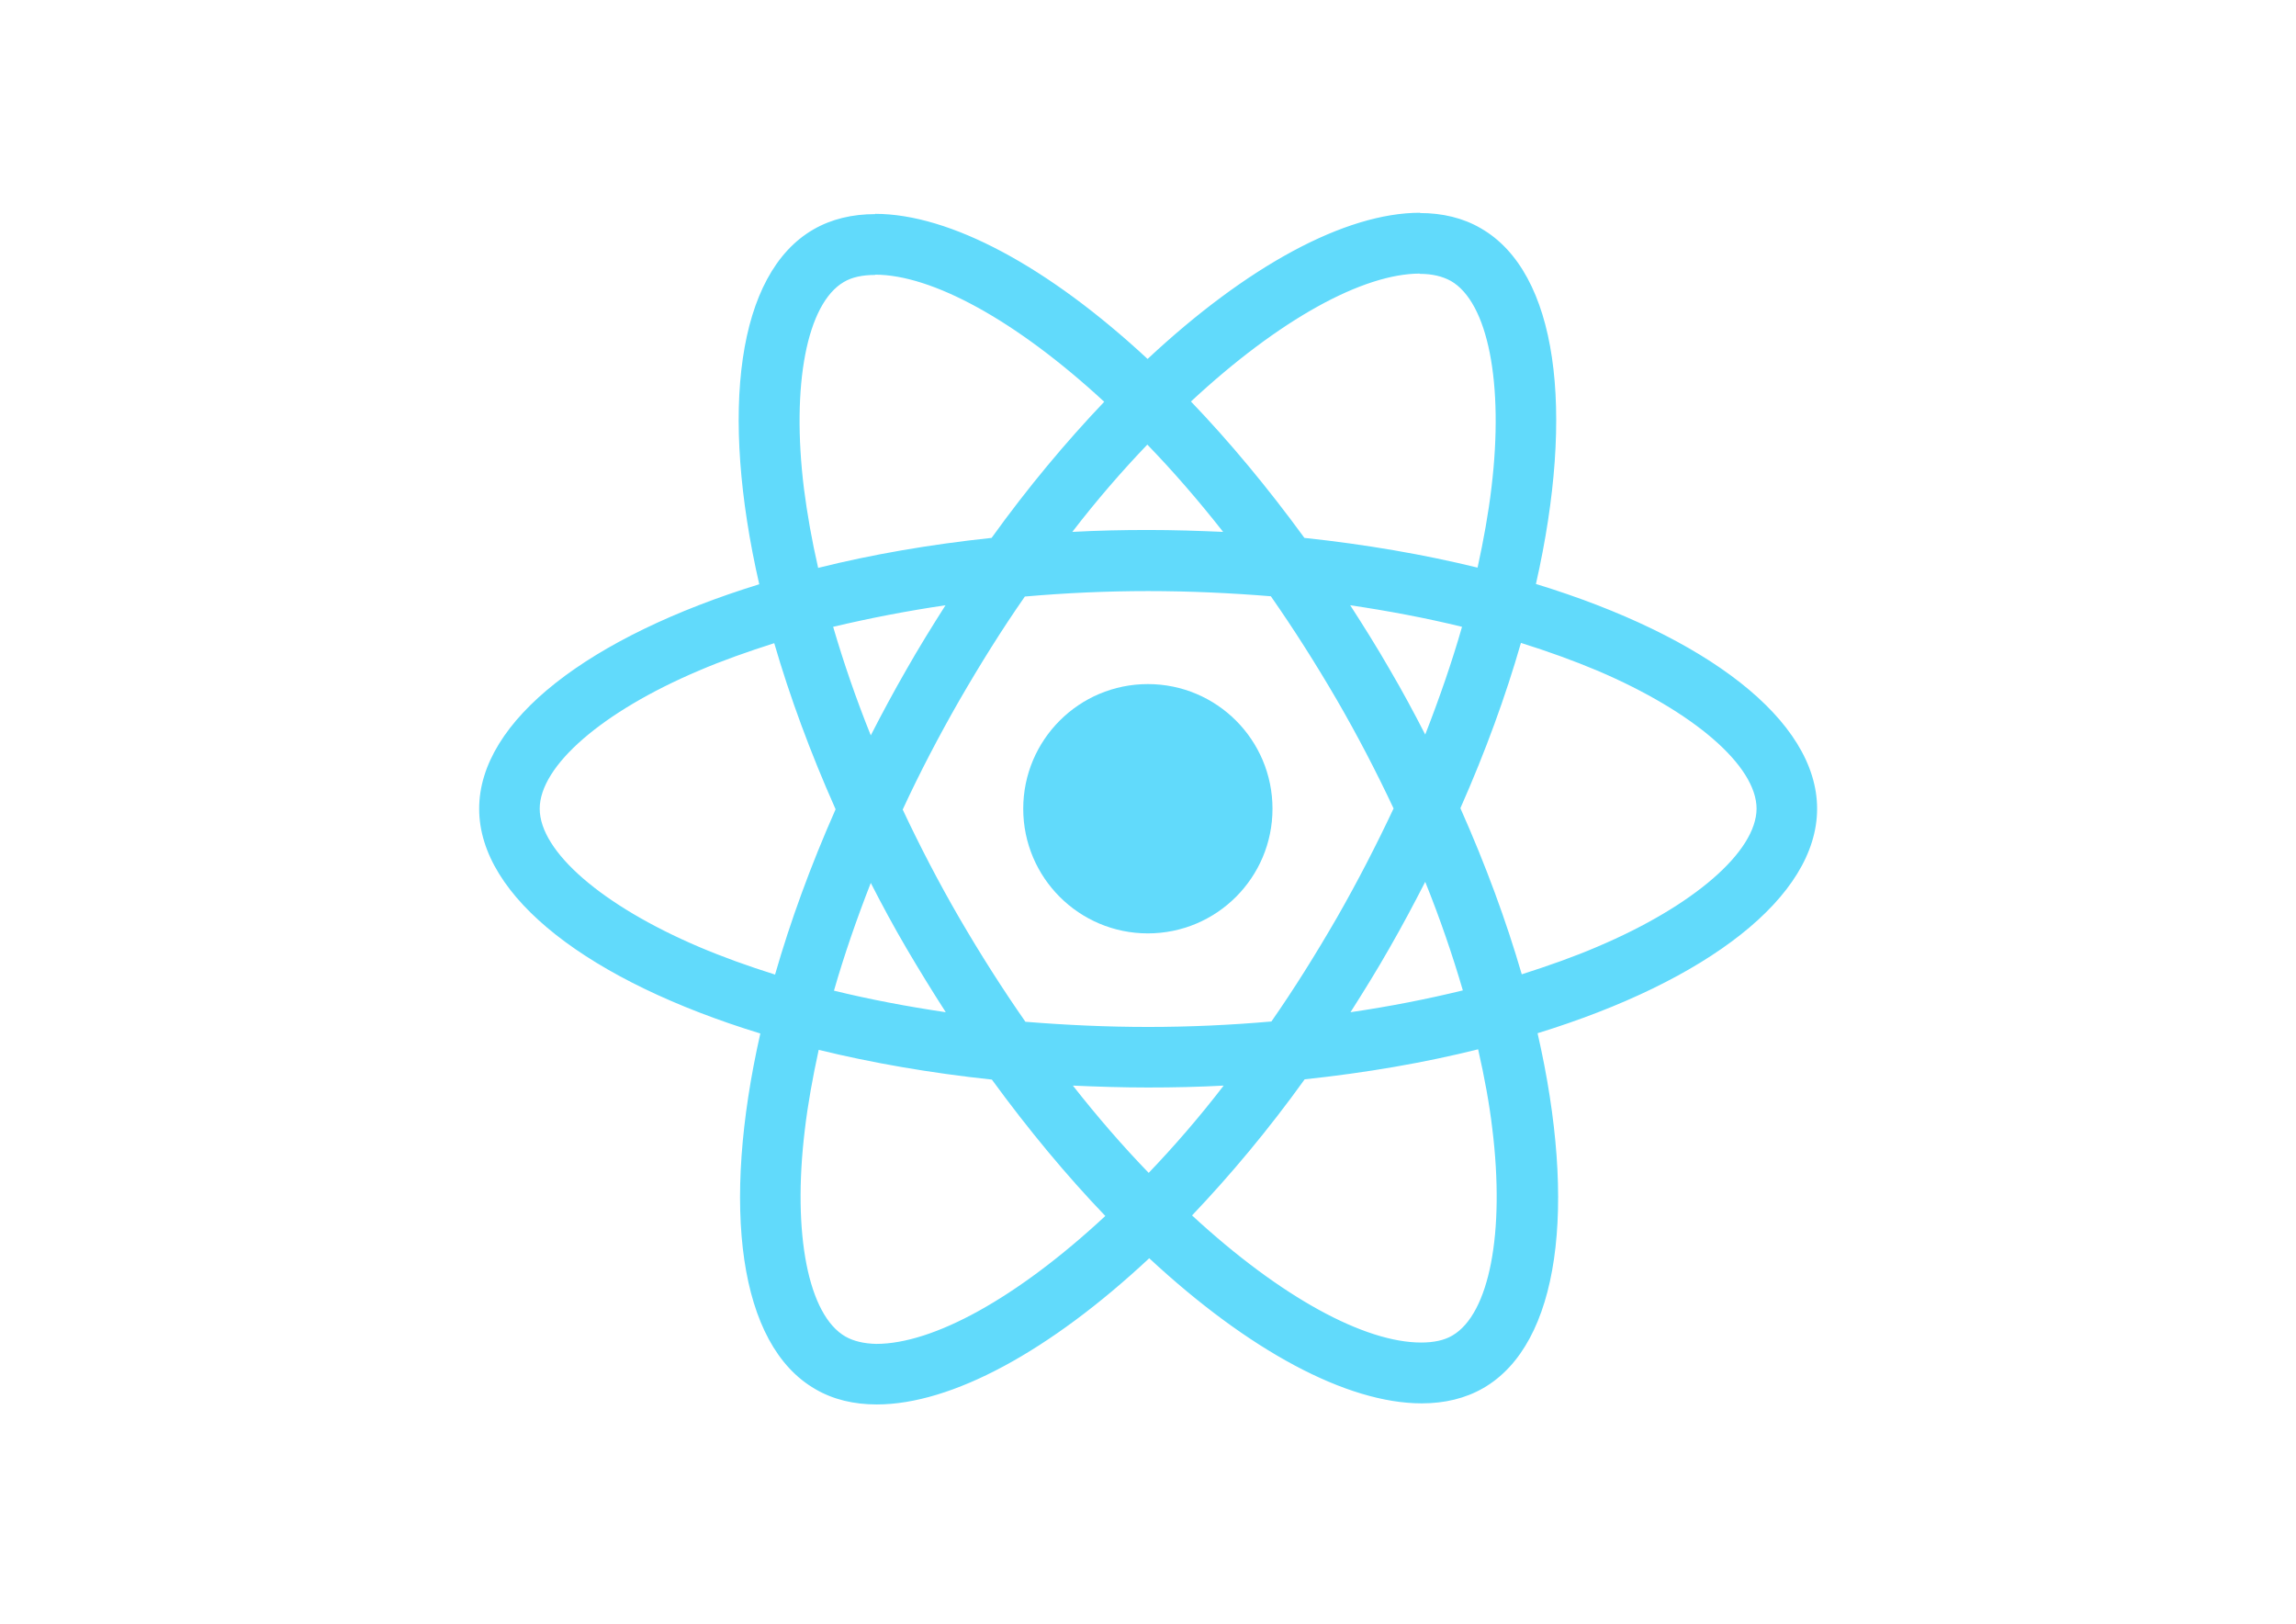
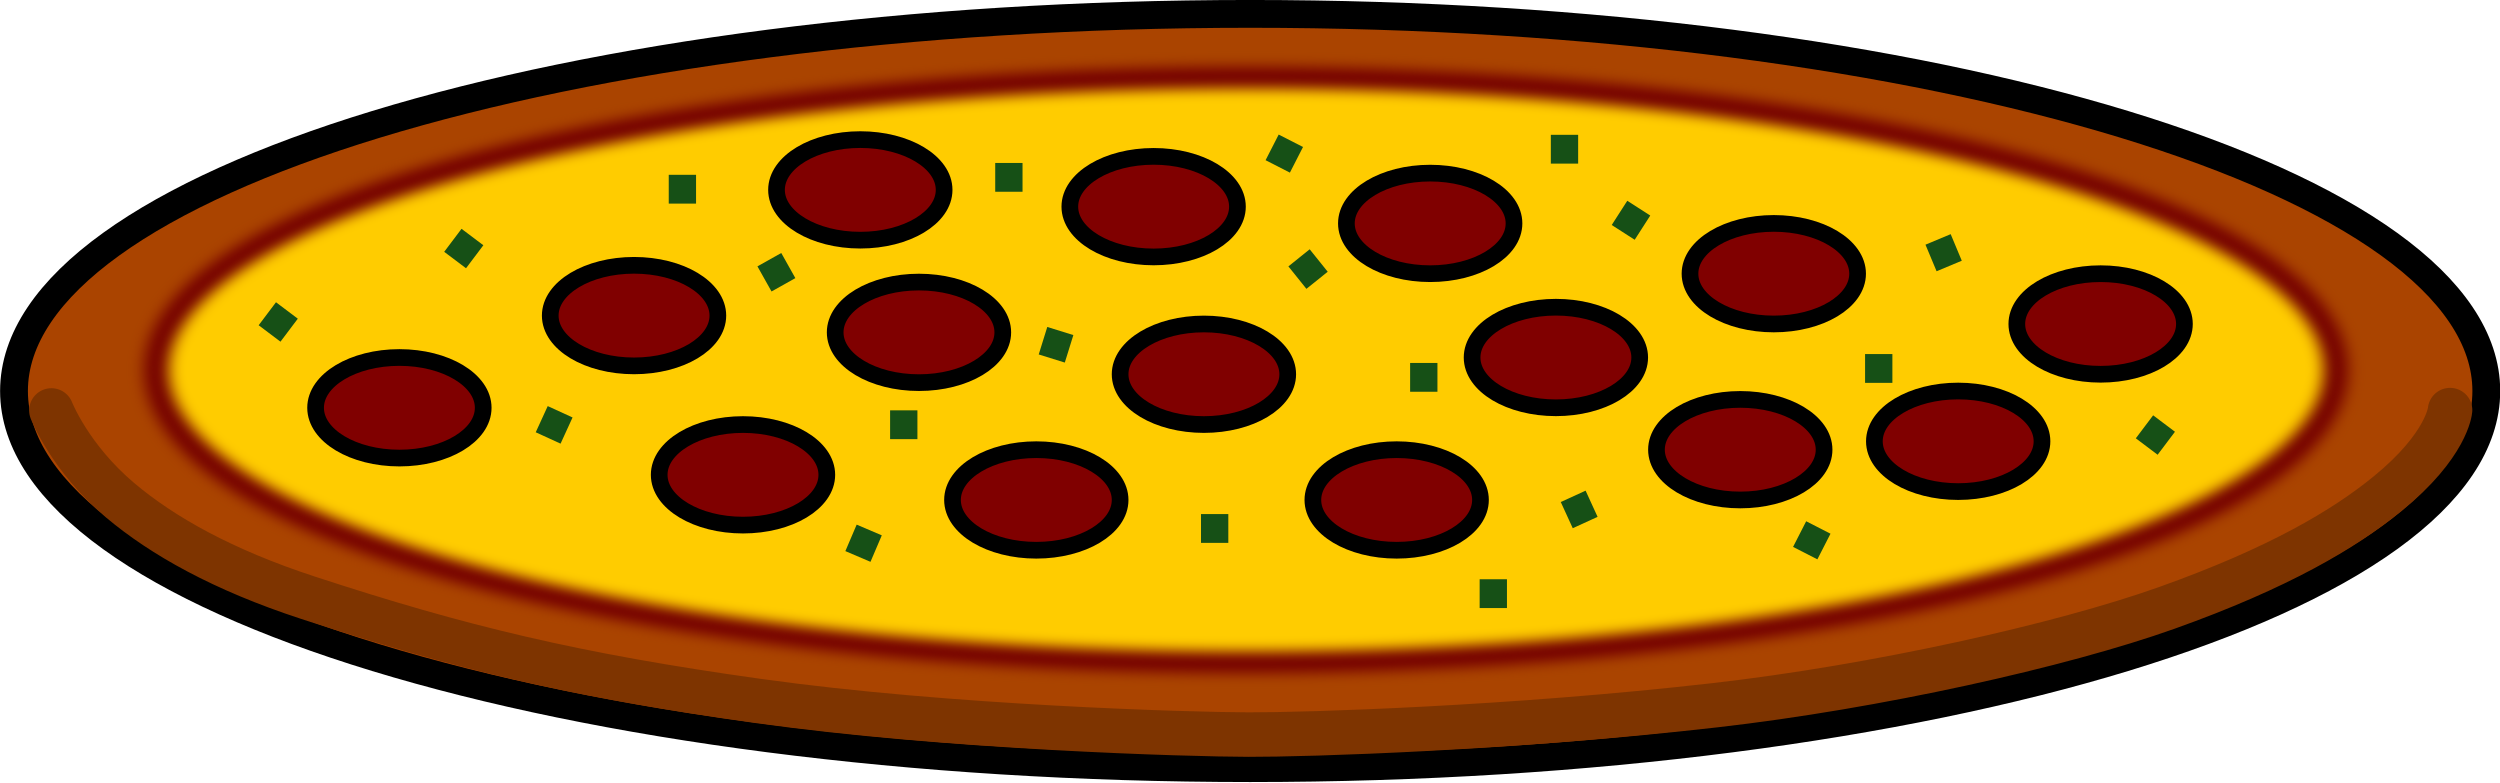
- <svg xmlns="http://www.w3.org/2000/svg" viewBox="0 0 841.9 595.3">
-   <g fill="#61DAFB">
-     <path d="M666.3 296.5c0-32.5-40.7-63.3-103.1-82.4 14.4-63.6 8-114.2-20.2-130.4-6.5-3.8-14.1-5.6-22.4-5.6v22.3c4.6 0 8.3.9 11.4 2.6 13.6 7.8 19.5 37.5 14.9 75.7-1.1 9.4-2.9 19.3-5.1 29.4-19.6-4.8-41-8.5-63.5-10.9-13.5-18.5-27.5-35.3-41.6-50 32.6-30.3 63.2-46.9 84-46.9V78c-27.5 0-63.5 19.6-99.9 53.6-36.4-33.8-72.4-53.2-99.9-53.2v22.3c20.7 0 51.4 16.5 84 46.6-14 14.7-28 31.4-41.3 49.9-22.6 2.4-44 6.1-63.6 11-2.3-10-4-19.7-5.2-29-4.7-38.2 1.1-67.9 14.6-75.8 3-1.8 6.9-2.6 11.5-2.6V78.5c-8.4 0-16 1.8-22.6 5.6-28.1 16.2-34.4 66.7-19.9 130.1-62.2 19.2-102.7 49.9-102.7 82.3 0 32.5 40.7 63.3 103.1 82.4-14.4 63.6-8 114.2 20.2 130.4 6.5 3.8 14.1 5.6 22.5 5.6 27.5 0 63.5-19.6 99.9-53.6 36.4 33.8 72.4 53.2 99.9 53.2 8.4 0 16-1.8 22.6-5.6 28.1-16.2 34.4-66.7 19.9-130.1 62-19.1 102.5-49.9 102.5-82.3zm-130.2-66.7c-3.7 12.9-8.3 26.2-13.5 39.5-4.1-8-8.4-16-13.1-24-4.6-8-9.5-15.8-14.4-23.4 14.2 2.1 27.9 4.7 41 7.9zm-45.8 106.5c-7.8 13.5-15.8 26.3-24.1 38.2-14.9 1.3-30 2-45.2 2-15.1 0-30.2-.7-45-1.9-8.3-11.9-16.4-24.6-24.2-38-7.6-13.1-14.5-26.4-20.8-39.8 6.2-13.4 13.2-26.8 20.7-39.9 7.8-13.5 15.8-26.3 24.1-38.2 14.9-1.3 30-2 45.2-2 15.1 0 30.2.7 45 1.9 8.3 11.9 16.4 24.6 24.2 38 7.6 13.1 14.5 26.4 20.8 39.8-6.3 13.4-13.2 26.8-20.7 39.9zm32.3-13c5.4 13.4 10 26.8 13.8 39.8-13.1 3.2-26.9 5.9-41.2 8 4.9-7.7 9.8-15.6 14.4-23.7 4.6-8 8.9-16.1 13-24.1zM421.2 430c-9.3-9.6-18.6-20.3-27.8-32 9 .4 18.2.7 27.5.7 9.4 0 18.7-.2 27.8-.7-9 11.7-18.3 22.4-27.5 32zm-74.4-58.9c-14.2-2.1-27.9-4.7-41-7.9 3.7-12.9 8.3-26.2 13.5-39.5 4.1 8 8.4 16 13.1 24 4.7 8 9.5 15.8 14.4 23.4zM420.7 163c9.3 9.6 18.6 20.3 27.8 32-9-.4-18.2-.7-27.5-.7-9.4 0-18.7.2-27.8.7 9-11.7 18.3-22.4 27.5-32zm-74 58.9c-4.9 7.7-9.8 15.6-14.4 23.7-4.6 8-8.9 16-13 24-5.4-13.4-10-26.8-13.8-39.8 13.1-3.1 26.9-5.8 41.2-7.9zm-90.5 125.2c-35.4-15.1-58.3-34.9-58.3-50.6 0-15.7 22.9-35.6 58.3-50.6 8.6-3.7 18-7 27.7-10.1 5.7 19.6 13.2 40 22.5 60.9-9.2 20.8-16.6 41.1-22.2 60.6-9.9-3.1-19.3-6.5-28-10.2zM310 490c-13.6-7.8-19.5-37.5-14.9-75.7 1.1-9.4 2.9-19.3 5.1-29.4 19.6 4.8 41 8.5 63.5 10.9 13.5 18.5 27.5 35.3 41.6 50-32.6 30.3-63.2 46.9-84 46.9-4.5-.1-8.3-1-11.3-2.7zm237.2-76.2c4.7 38.2-1.1 67.9-14.6 75.8-3 1.8-6.9 2.6-11.5 2.6-20.7 0-51.4-16.5-84-46.6 14-14.7 28-31.4 41.3-49.9 22.6-2.4 44-6.1 63.6-11 2.3 10.1 4.1 19.8 5.2 29.1zm38.5-66.7c-8.6 3.7-18 7-27.7 10.1-5.7-19.6-13.2-40-22.5-60.9 9.2-20.8 16.6-41.1 22.2-60.6 9.9 3.1 19.3 6.5 28.1 10.2 35.4 15.1 58.3 34.9 58.3 50.6-.1 15.7-23 35.6-58.4 50.6zM320.8 78.4z" />
-     <circle cx="420.9" cy="296.5" r="45.7" />
-     <path d="M520.5 78.1z" />
+ <svg xmlns="http://www.w3.org/2000/svg" id="svg4660" viewBox="0 0 449.5 140.62" version="1.1" viewbox="0 0 449.5 140.625">
+   <defs id="defs4662">
+     <filter id="filter4126" color-interpolation-filters="sRGB">
+       <feGaussianBlur id="feGaussianBlur4128" stdDeviation="1.503" />
+     </filter>
+   </defs>
+   <g id="layer1" transform="translate(-140.96 -433.49)">
+     <g id="g4567" transform="translate(-1075.4 -233.36)">
+       <path id="path3330" style="stroke-linejoin:round;stroke:#000000;stroke-linecap:round;stroke-width:5;fill:#aa4400" d="m1637.9 705.21c0 37.449-99.507 67.807-222.26 67.807s-222.26-30.358-222.26-67.807 99.507-67.807 222.26-67.807 222.26 30.358 222.26 67.807z" transform="translate(25.497 31.943)" />
+       <path id="path3330-1" style="stroke-linejoin:round;filter:url(#filter4126);stroke:#750000;stroke-linecap:round;stroke-width:5;fill:#ffcc00" d="m1637.9 705.21c0 37.449-99.507 67.807-222.26 67.807s-222.26-30.358-222.26-67.807 99.507-67.807 222.26-67.807 222.26 30.358 222.26 67.807z" transform="matrix(.88142 0 0 .77496 192.64 186.87)" />
+       <path id="path4131" style="stroke-linejoin:round;stroke:#000000;stroke-linecap:round;stroke-width:3;fill:#800000" d="m1467.6 678.09c0 4.993-6.746 9.041-15.068 9.041-8.322 0-15.068-4.048-15.068-9.041 0-4.993 6.746-9.041 15.068-9.041 8.322 0 15.068 4.048 15.068 9.041z" transform="translate(20.977 28.929)" />
+       <path id="path4131-7" style="stroke-linejoin:round;stroke:#000000;stroke-linecap:round;stroke-width:3;fill:#800000" d="m1467.6 678.09c0 4.993-6.746 9.041-15.068 9.041-8.322 0-15.068-4.048-15.068-9.041 0-4.993 6.746-9.041 15.068-9.041 8.322 0 15.068 4.048 15.068 9.041z" transform="translate(-28.748 25.916)" />
+       <path id="path4131-4" style="stroke-linejoin:round;stroke:#000000;stroke-linecap:round;stroke-width:3;fill:#800000" d="m1467.6 678.09c0 4.993-6.746 9.041-15.068 9.041-8.322 0-15.068-4.048-15.068-9.041 0-4.993 6.746-9.041 15.068-9.041 8.322 0 15.068 4.048 15.068 9.041z" transform="translate(-19.707 56.052)" />
+       <path id="path4131-0" style="stroke-linejoin:round;stroke:#000000;stroke-linecap:round;stroke-width:3;fill:#800000" d="m1467.6 678.09c0 4.993-6.746 9.041-15.068 9.041-8.322 0-15.068-4.048-15.068-9.041 0-4.993 6.746-9.041 15.068-9.041 8.322 0 15.068 4.048 15.068 9.041z" transform="translate(-70.939 48.518)" />
+       <path id="path4131-9" style="stroke-linejoin:round;stroke:#000000;stroke-linecap:round;stroke-width:3;fill:#800000" d="m1467.6 678.09c0 4.993-6.746 9.041-15.068 9.041-8.322 0-15.068-4.048-15.068-9.041 0-4.993 6.746-9.041 15.068-9.041 8.322 0 15.068 4.048 15.068 9.041z" transform="translate(-122.17 45.504)" />
+       <path id="path4131-48" style="stroke-linejoin:round;stroke:#000000;stroke-linecap:round;stroke-width:3;fill:#800000" d="m1467.6 678.09c0 4.993-6.746 9.041-15.068 9.041-8.322 0-15.068-4.048-15.068-9.041 0-4.993 6.746-9.041 15.068-9.041 8.322 0 15.068 4.048 15.068 9.041z" transform="translate(-102.58 74.134)" />
+       <path id="path4131-8" style="stroke-linejoin:round;stroke:#000000;stroke-linecap:round;stroke-width:3;fill:#800000" d="m1467.6 678.09c0 4.993-6.746 9.041-15.068 9.041-8.322 0-15.068-4.048-15.068-9.041 0-4.993 6.746-9.041 15.068-9.041 8.322 0 15.068 4.048 15.068 9.041z" transform="translate(-49.843 78.654)" />
+       <path id="path4131-2" style="stroke-linejoin:round;stroke:#000000;stroke-linecap:round;stroke-width:3;fill:#800000" d="m1467.6 678.09c0 4.993-6.746 9.041-15.068 9.041-8.322 0-15.068-4.048-15.068-9.041 0-4.993 6.746-9.041 15.068-9.041 8.322 0 15.068 4.048 15.068 9.041z" transform="translate(14.95 78.654)" />
+       <path id="path4131-45" style="stroke-linejoin:round;stroke:#000000;stroke-linecap:round;stroke-width:3;fill:#800000" d="m1467.6 678.09c0 4.993-6.746 9.041-15.068 9.041-8.322 0-15.068-4.048-15.068-9.041 0-4.993 6.746-9.041 15.068-9.041 8.322 0 15.068 4.048 15.068 9.041z" transform="translate(43.579 53.039)" />
+       <path id="path4131-5" style="stroke-linejoin:round;stroke:#000000;stroke-linecap:round;stroke-width:3;fill:#800000" d="m1467.6 678.09c0 4.993-6.746 9.041-15.068 9.041-8.322 0-15.068-4.048-15.068-9.041 0-4.993 6.746-9.041 15.068-9.041 8.322 0 15.068 4.048 15.068 9.041z" transform="translate(82.757 37.97)" />
+       <path id="path4131-1" style="stroke-linejoin:round;stroke:#000000;stroke-linecap:round;stroke-width:3;fill:#800000" d="m1467.6 678.09c0 4.993-6.746 9.041-15.068 9.041-8.322 0-15.068-4.048-15.068-9.041 0-4.993 6.746-9.041 15.068-9.041 8.322 0 15.068 4.048 15.068 9.041z" transform="translate(141.52 47.011)" />
+       <path id="path4131-71" style="stroke-linejoin:round;stroke:#000000;stroke-linecap:round;stroke-width:3;fill:#800000" d="m1467.6 678.09c0 4.993-6.746 9.041-15.068 9.041-8.322 0-15.068-4.048-15.068-9.041 0-4.993 6.746-9.041 15.068-9.041 8.322 0 15.068 4.048 15.068 9.041z" transform="translate(76.729 69.614)" />
+       <path id="path4131-15" style="stroke-linejoin:round;stroke:#000000;stroke-linecap:round;stroke-width:3;fill:#800000" d="m1467.6 678.09c0 4.993-6.746 9.041-15.068 9.041-8.322 0-15.068-4.048-15.068-9.041 0-4.993 6.746-9.041 15.068-9.041 8.322 0 15.068 4.048 15.068 9.041z" transform="translate(-81.487 22.902)" />
+       <path id="path4131-27" style="stroke-linejoin:round;stroke:#000000;stroke-linecap:round;stroke-width:3;fill:#800000" d="m1467.6 678.09c0 4.993-6.746 9.041-15.068 9.041-8.322 0-15.068-4.048-15.068-9.041 0-4.993 6.746-9.041 15.068-9.041 8.322 0 15.068 4.048 15.068 9.041z" transform="translate(-164.36 62.079)" />
+       <path id="path4131-6" style="stroke-linejoin:round;stroke:#000000;stroke-linecap:round;stroke-width:3;fill:#800000" d="m1467.6 678.09c0 4.993-6.746 9.041-15.068 9.041-8.322 0-15.068-4.048-15.068-9.041 0-4.993 6.746-9.041 15.068-9.041 8.322 0 15.068 4.048 15.068 9.041z" transform="translate(115.91 68.107)" />
+       <path id="path4346" d="m1225.6 740.65s3.329 8.561 12.402 16.183c7.581 6.369 18.346 12.453 33.708 17.481 27.326 8.944 47.731 13.92 81.005 18.574 34.348 4.804 77.618 6.013 88.094 6.041s47.078-1.071 83.918-5.28c28.929-3.305 62.216-10.72 81.271-17.517 20.112-7.175 31.85-14.144 39.647-20.505 10.748-8.767 11.236-15.041 11.236-15.041" style="stroke:#7e3400;stroke-linecap:round;stroke-width:8;fill:none" />
+       <rect id="rect4403" style="fill:#165016" rx="0" ry="9.596" height="5.178" width="4.911" y="698.28" x="1336.6" />
+       <rect id="rect4403-1" ry="9.596" style="fill:#165016" rx="0" transform="rotate(-29.285)" height="5.178" width="4.911" y="1285" x="830.07" />
+       <rect id="rect4403-2" style="fill:#165016" rx="0" ry="9.596" height="5.178" width="4.911" y="740.63" x="1376.4" />
+       <rect id="rect4403-3" ry="9.596" style="fill:#165016" rx="0" transform="matrix(.90922 .41631 -.41631 .90922 0 0)" height="5.178" width="4.911" y="125.32" x="1503.5" />
+       <rect id="rect4403-34" ry="9.596" style="fill:#165016" rx="0" transform="rotate(23.117)" height="5.178" width="4.911" y="162.03" x="1559.2" />
+       <rect id="rect4403-11" ry="9.596" style="fill:#165016" rx="0" transform="rotate(17.279)" height="5.178" width="4.911" y="275.67" x="1556.8" />
+       <rect id="rect4403-38" style="fill:#165016" rx="0" ry="9.596" height="5.178" width="4.911" y="696.15" x="1395.3" />
+       <rect id="rect4403-7" ry="9.596" style="fill:#165016" rx="0" transform="matrix(.8903 .45537 -.45537 .8903 0 0)" height="5.178" width="4.911" y="-43.352" x="1602.3" />
+       <rect id="rect4403-4" ry="9.596" style="fill:#165016" rx="0" transform="rotate(-38.753)" height="5.178" width="4.911" y="1463.8" x="681.83" />
+       <rect id="rect4403-27" style="fill:#165016" rx="0" ry="9.596" height="5.178" width="4.911" y="732.11" x="1469.9" />
+       <rect id="rect4403-79" style="fill:#165016" rx="0" ry="9.596" height="5.178" width="4.911" y="759.28" x="1432.3" />
+       <rect id="rect4403-31" ry="9.596" style="fill:#165016" rx="0" transform="matrix(.90922 -.41631 .41631 .90922 0 0)" height="5.178" width="4.911" y="1311.6" x="1045.9" />
+       <rect id="rect4403-9" ry="9.596" style="fill:#165016" rx="0" transform="matrix(.84135 .54048 -.54048 .84135 0 0)" height="5.178" width="4.911" y="-224.13" x="1649.5" />
+       <rect id="rect4403-8" style="fill:#165016" rx="0" ry="9.596" height="5.178" width="4.911" y="691.09" x="1495.2" />
+       <rect id="rect4403-6" ry="9.596" style="fill:#165016" rx="0" transform="rotate(-22.691)" height="5.178" width="4.911" y="1258.6" x="1167.4" />
+       <rect id="rect4403-5" style="fill:#165016" rx="0" ry="9.596" height="5.178" width="4.911" y="730.51" x="1551.7" />
+       <rect id="rect4403-0" ry="9.596" style="fill:#165016" rx="0" transform="matrix(.8903 .45537 -.45537 .8903 0 0)" height="5.178" width="4.911" y="-24.637" x="1718.4" />
+       <rect id="rect4403-28" style="fill:#165016" rx="0" ry="9.596" height="5.178" width="4.911" y="771" x="1482.4" />
+       <rect id="rect4403-60" ry="9.596" style="fill:#165016" rx="0" transform="rotate(36.995)" height="5.178" width="4.911" y="-216.41" x="1463.8" />
+       <rect id="rect4403-60-2" ry="9.596" style="fill:#165016" rx="0" transform="rotate(36.995)" height="5.178" width="4.911" y="-185.79" x="1445.1" />
+       <rect id="rect4403-60-4" ry="9.596" style="fill:#165016" rx="0" transform="rotate(36.995)" height="5.178" width="4.911" y="-372.65" x="1726.9" />
+     </g>
  </g>
</svg>
